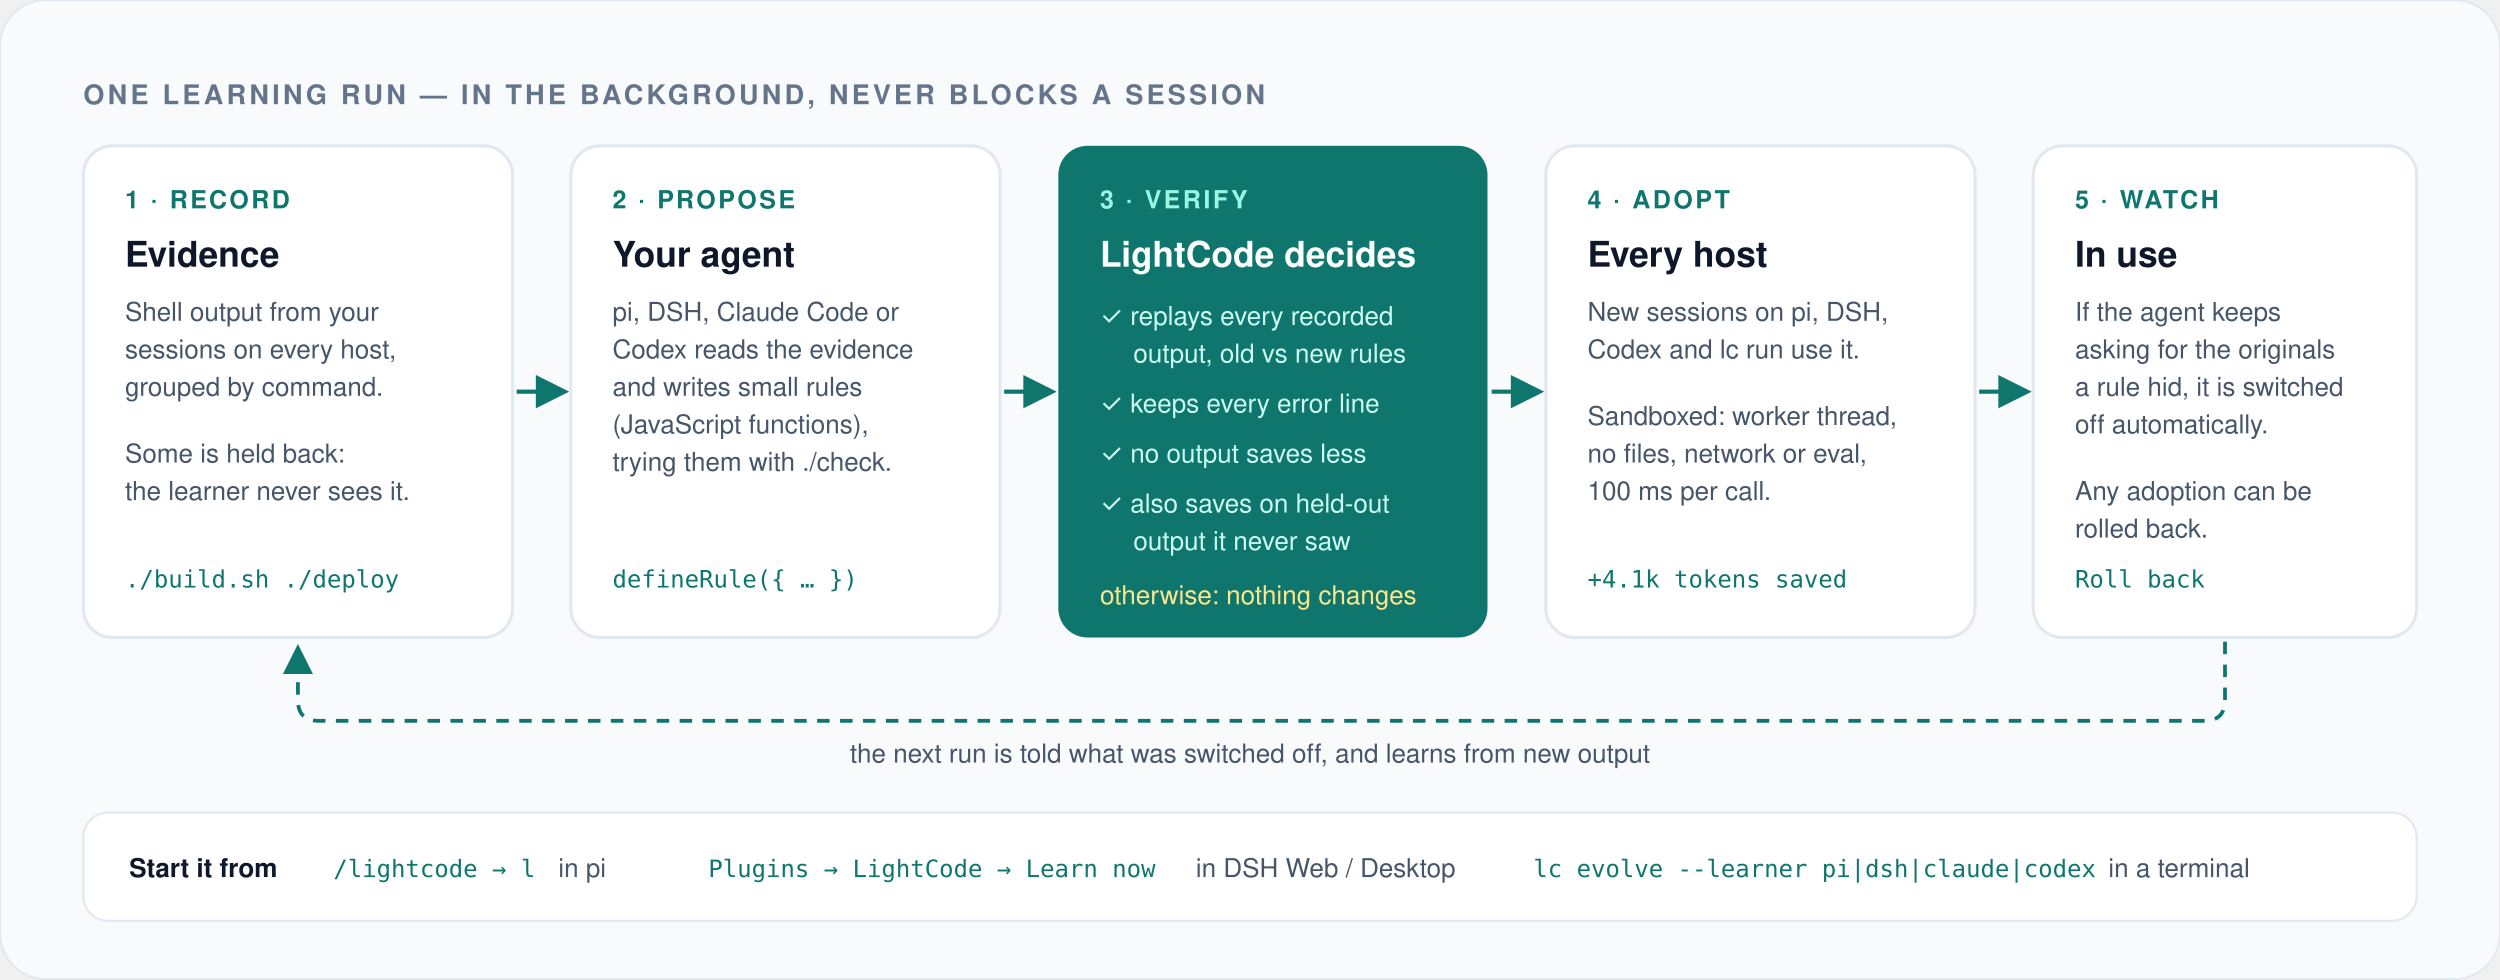
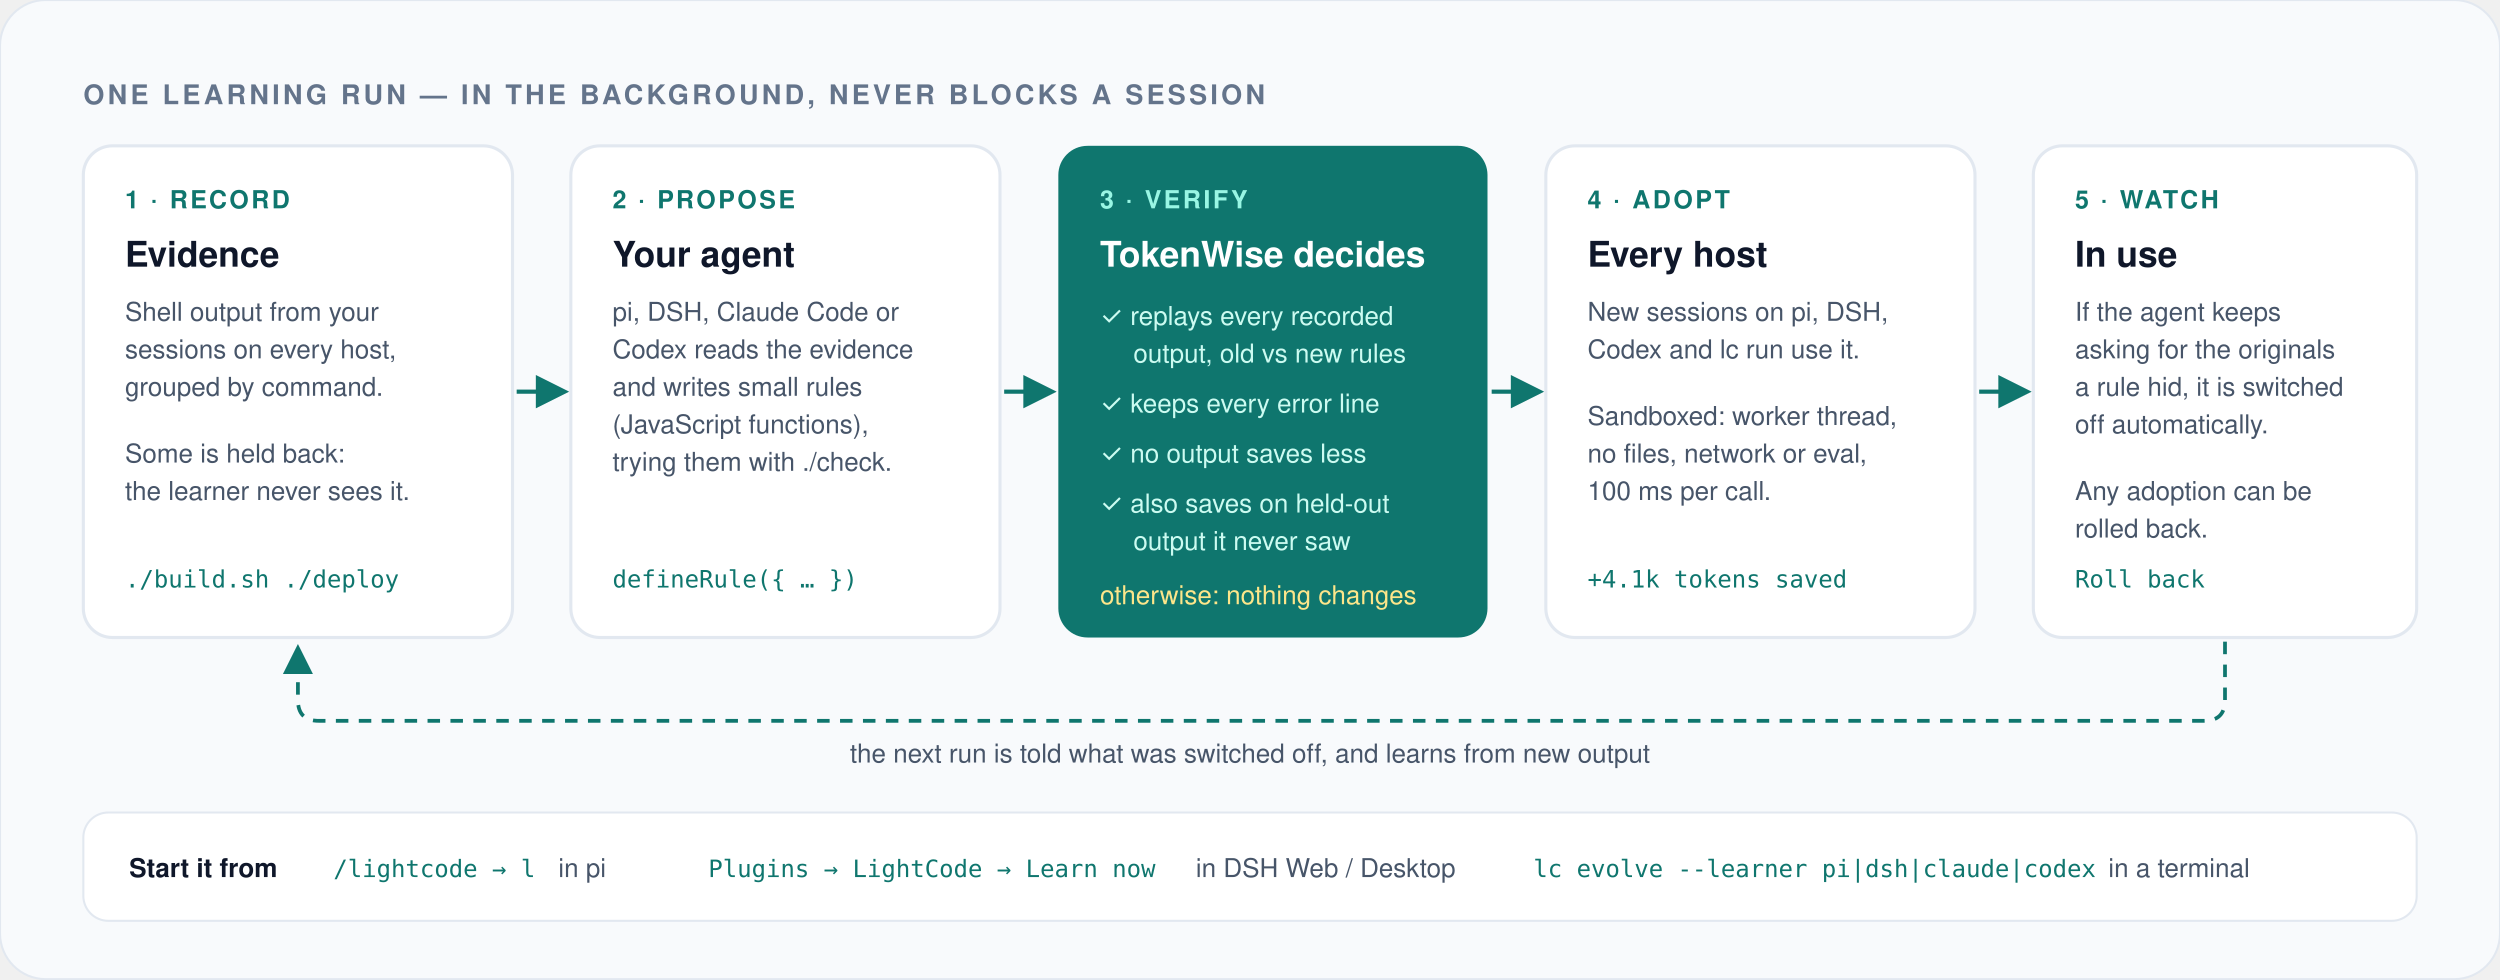
<svg xmlns="http://www.w3.org/2000/svg" viewBox="0 0 1200 470" width="1200" height="470" font-family="-apple-system, BlinkMacSystemFont, 'Segoe UI', Helvetica, Arial, sans-serif">
  <defs>
    <marker id="a" viewBox="0 0 10 10" refX="8" refY="5" markerWidth="8" markerHeight="8" orient="auto">
      <path d="M0 0 10 5 0 10z" fill="#0F766E" />
    </marker>
    <marker id="r" viewBox="0 0 10 10" refX="8" refY="5" markerWidth="8" markerHeight="8" orient="auto">
      <path d="M0 0 10 5 0 10z" fill="#B91C1C" />
    </marker>
  </defs>
  <style>
    .h{font-size:13px;font-weight:700;letter-spacing:.12em;fill:#64748B}
    .n{font-size:12px;font-weight:700;letter-spacing:.1em;fill:#0F766E}
    .t{font-size:17px;font-weight:650;fill:#0F172A}
    .s{font-size:12.5px;fill:#475569}
    .m{font-family:ui-monospace,SFMono-Regular,Menlo,Consolas,monospace;font-size:11.5px;fill:#0F766E}
    .card{fill:#FFFFFF;stroke:#E2E8F0;stroke-width:1.5}
  </style>
  <rect width="1200" height="470" rx="22" fill="#F8FAFC" stroke="#E2E8F0" />
  <text x="40" y="50" class="h">ONE LEARNING RUN — IN THE BACKGROUND, NEVER BLOCKS A SESSION</text>
  <g>
    <rect x="40" y="70" width="206" height="236" rx="14" class="card" />
    <text x="60" y="100" class="n">1 · RECORD</text>
    <text x="60" y="128" class="t">Evidence</text>
    <text x="60" y="154" class="s">Shell output from your</text>
    <text x="60" y="172" class="s">sessions on every host,</text>
    <text x="60" y="190" class="s">grouped by command.</text>
    <text x="60" y="222" class="s">Some is held back:</text>
    <text x="60" y="240" class="s">the learner never sees it.</text>
    <text x="60" y="282" class="m">./build.sh  ./deploy</text>
    <rect x="274" y="70" width="206" height="236" rx="14" class="card" />
    <text x="294" y="100" class="n">2 · PROPOSE</text>
    <text x="294" y="128" class="t">Your agent</text>
    <text x="294" y="154" class="s">pi, DSH, Claude Code or</text>
    <text x="294" y="172" class="s">Codex reads the evidence</text>
    <text x="294" y="190" class="s">and writes small rules</text>
    <text x="294" y="208" class="s">(JavaScript functions),</text>
    <text x="294" y="226" class="s">trying them with ./check.</text>
    <text x="294" y="282" class="m">defineRule({ … })</text>
    <rect x="508" y="70" width="206" height="236" rx="14" fill="#0F766E" />
    <text x="528" y="100" class="n" style="fill:#99F6E4">3 · VERIFY</text>
-     <text x="528" y="128" class="t" style="fill:#FFFFFF">LightCode decides</text>
+     <text x="528" y="128" class="t" style="fill:#FFFFFF">TokenWise decides</text>
    <text x="528" y="156" class="s" style="fill:#CCFBF1">✓ replays every recorded</text>
    <text x="544" y="174" class="s" style="fill:#CCFBF1">output, old vs new rules</text>
    <text x="528" y="198" class="s" style="fill:#CCFBF1">✓ keeps every error line</text>
    <text x="528" y="222" class="s" style="fill:#CCFBF1">✓ no output saves less</text>
    <text x="528" y="246" class="s" style="fill:#CCFBF1">✓ also saves on held-out</text>
    <text x="544" y="264" class="s" style="fill:#CCFBF1">output it never saw</text>
    <text x="528" y="290" class="s" style="fill:#FDE68A">otherwise: nothing changes</text>
    <rect x="742" y="70" width="206" height="236" rx="14" class="card" />
    <text x="762" y="100" class="n">4 · ADOPT</text>
    <text x="762" y="128" class="t">Every host</text>
    <text x="762" y="154" class="s">New sessions on pi, DSH,</text>
    <text x="762" y="172" class="s">Codex and lc run use it.</text>
    <text x="762" y="204" class="s">Sandboxed: worker thread,</text>
    <text x="762" y="222" class="s">no files, network or eval,</text>
    <text x="762" y="240" class="s">100 ms per call.</text>
    <text x="762" y="282" class="m">+4.1k tokens saved</text>
    <rect x="976" y="70" width="184" height="236" rx="14" class="card" />
    <text x="996" y="100" class="n">5 · WATCH</text>
    <text x="996" y="128" class="t">In use</text>
    <text x="996" y="154" class="s">If the agent keeps</text>
    <text x="996" y="172" class="s">asking for the originals</text>
    <text x="996" y="190" class="s">a rule hid, it is switched</text>
    <text x="996" y="208" class="s">off automatically.</text>
    <text x="996" y="240" class="s">Any adoption can be</text>
    <text x="996" y="258" class="s">rolled back.</text>
    <text x="996" y="282" class="m">Roll back</text>
  </g>
  <g stroke="#0F766E" stroke-width="2" marker-end="url(#a)">
    <line x1="248" y1="188" x2="270" y2="188" />
    <line x1="482" y1="188" x2="504" y2="188" />
    <line x1="716" y1="188" x2="738" y2="188" />
    <line x1="950" y1="188" x2="972" y2="188" />
  </g>
  <path d="M1068 308 V336 Q1068 346 1058 346 H153 Q143 346 143 336 V312" fill="none" stroke="#0F766E" stroke-width="1.8" stroke-dasharray="6 5" marker-end="url(#a)" />
  <text x="600" y="366" text-anchor="middle" class="s">the next run is told what was switched off, and learns from new output</text>
  <rect x="40" y="390" width="1120" height="52" rx="12" fill="#FFFFFF" stroke="#E2E8F0" />
  <text x="62" y="421" class="s" font-weight="650" style="fill:#0F172A">Start it from</text>
  <text x="160" y="421" class="m">/lightcode → l</text>
  <text x="268" y="421" class="s">in pi</text>
  <text x="340" y="421" class="m">Plugins → LightCode → Learn now</text>
  <text x="574" y="421" class="s">in DSH Web / Desktop</text>
  <text x="736" y="421" class="m">lc evolve --learner pi|dsh|claude|codex</text>
  <text x="1012" y="421" class="s">in a terminal</text>
</svg>
